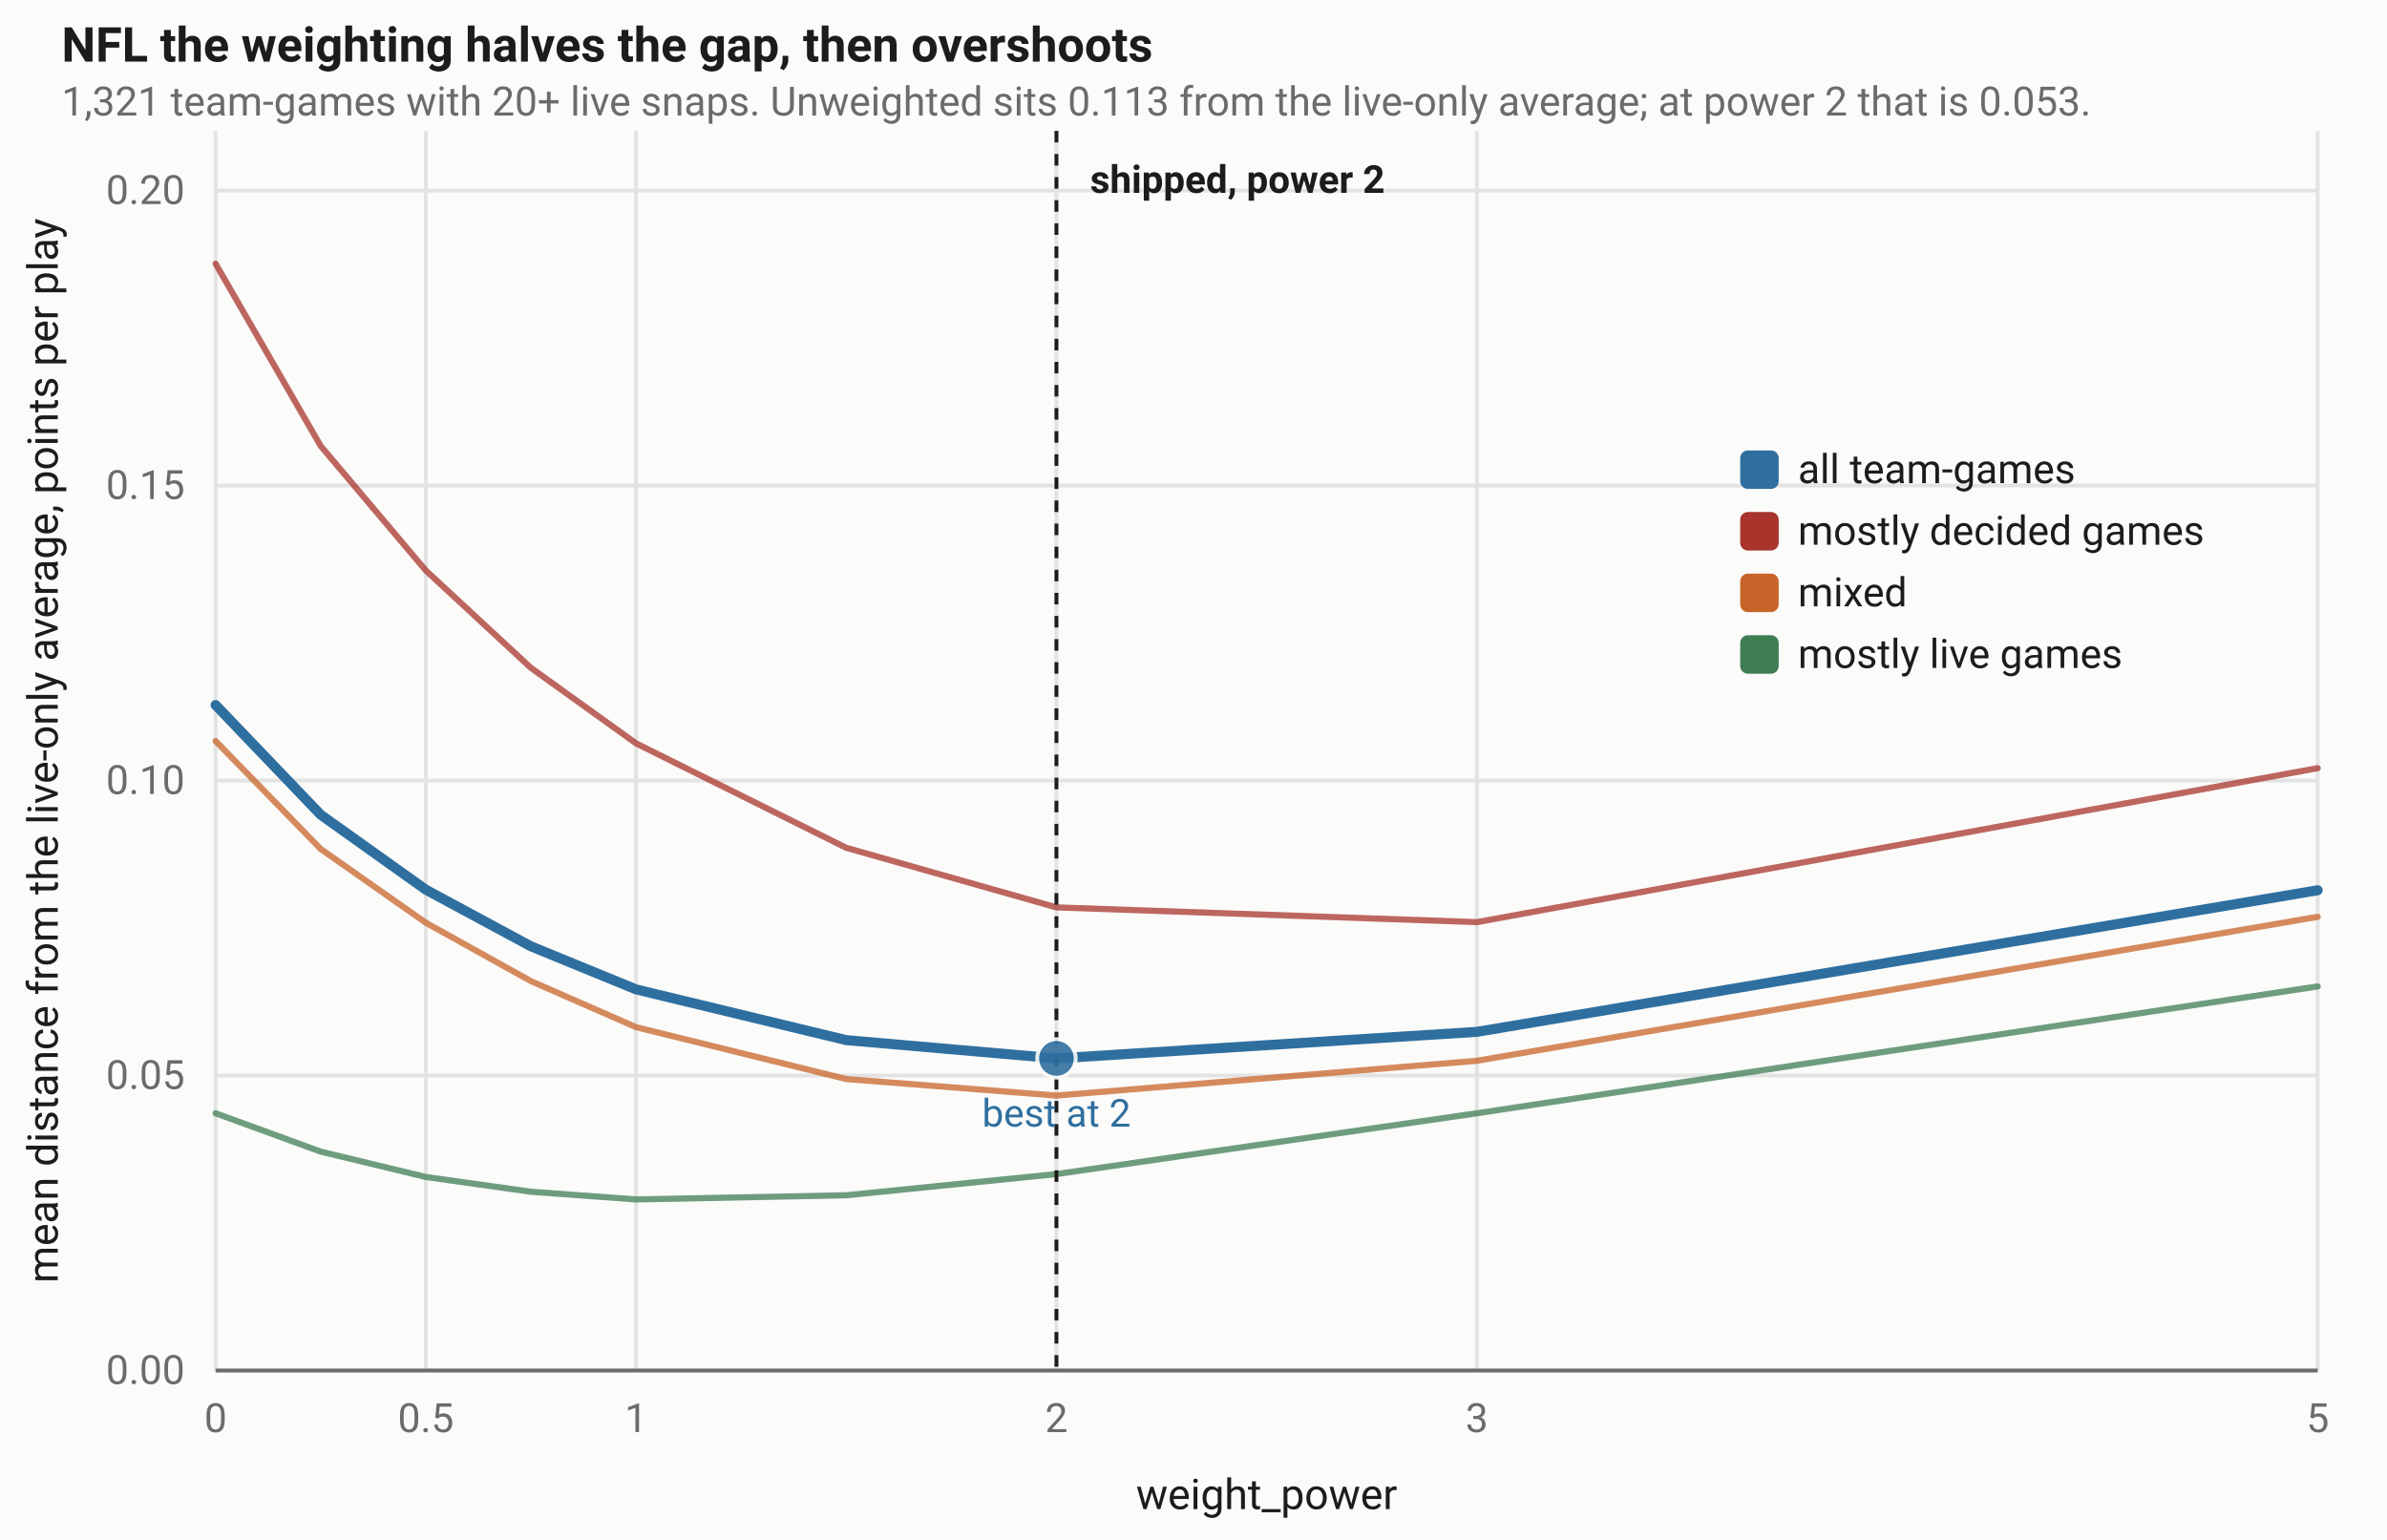
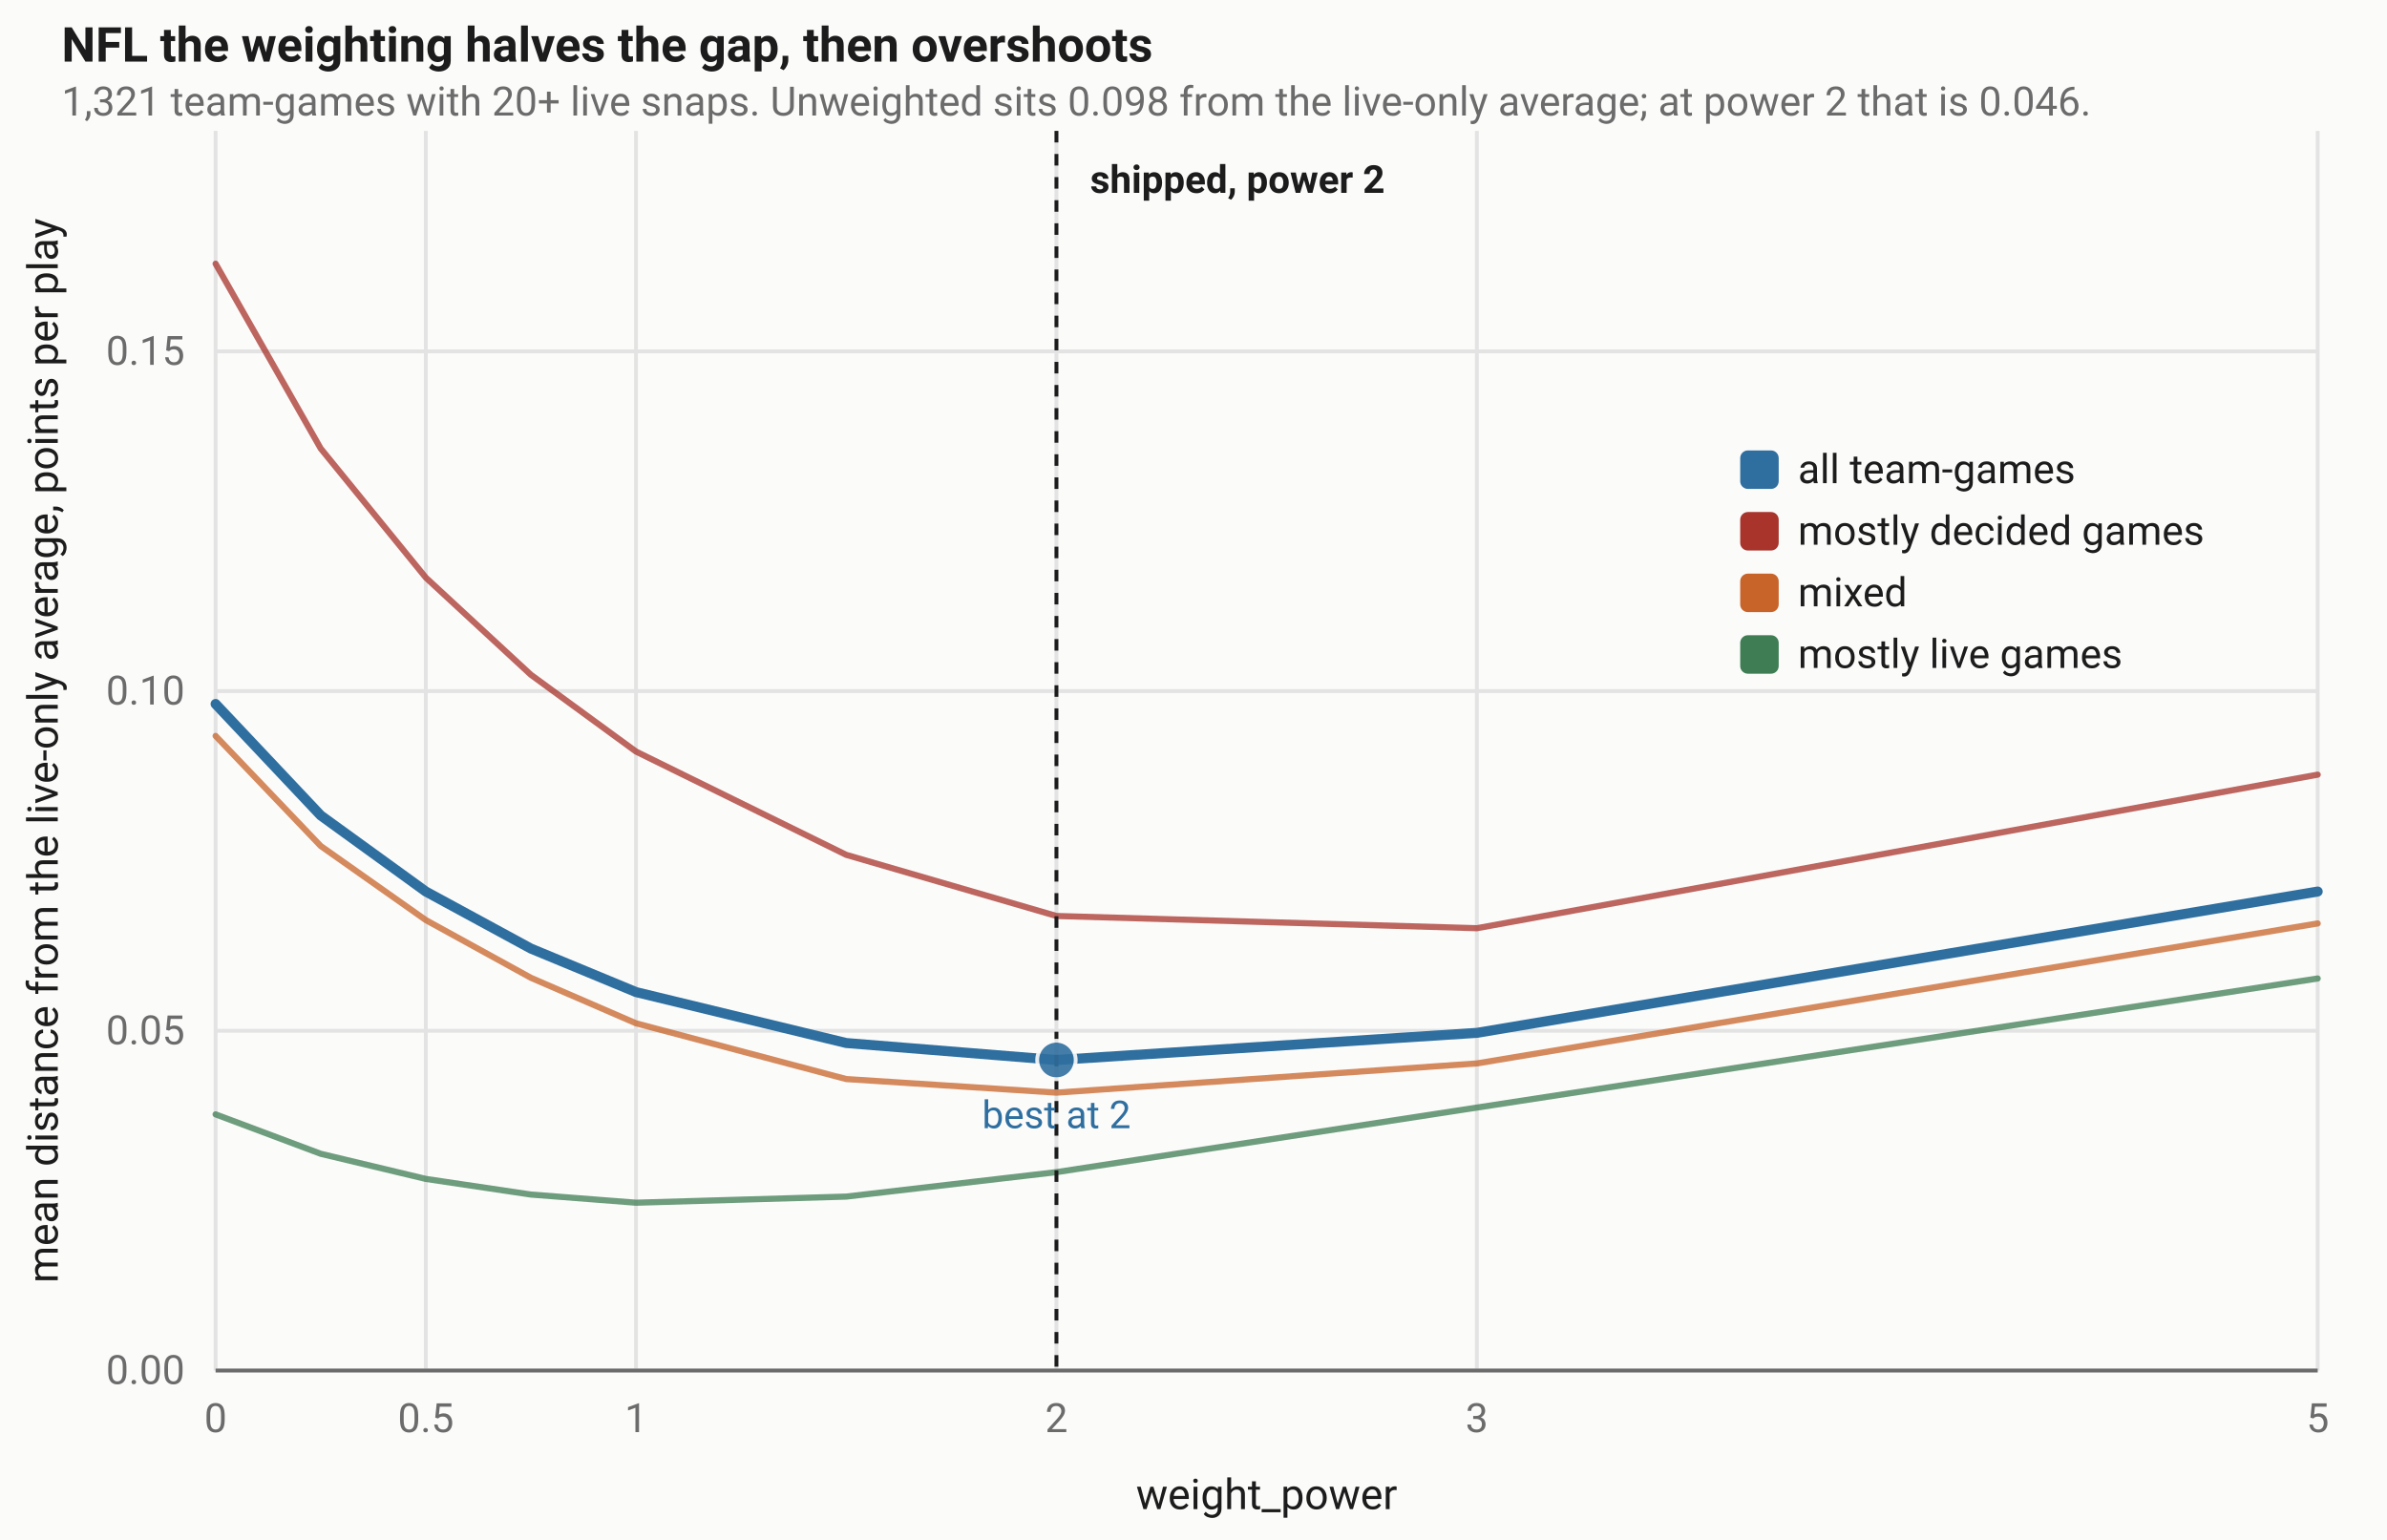
<svg xmlns="http://www.w3.org/2000/svg" width="620" height="400" viewBox="0 0 620 400" role="img" aria-label="NFL the weighting halves the gap, then overshoots">
  <rect width="620" height="400" fill="#fbfbfa" />
  <text x="16" y="16" font-family="ui-sans-serif, -apple-system, 'Segoe UI', Roboto, 'Helvetica Neue', Arial, sans-serif" font-size="12.5" font-weight="600" fill="#1c1c1c">NFL the weighting halves the gap, then overshoots</text>
-   <text x="16" y="30" font-family="ui-sans-serif, -apple-system, 'Segoe UI', Roboto, 'Helvetica Neue', Arial, sans-serif" font-size="10.5" fill="#6b6b6b">1,321 team-games with 20+ live snaps. Unweighted sits 0.113 from the live-only average; at power 2 that is 0.053.</text>
+   <text x="16" y="30" font-family="ui-sans-serif, -apple-system, 'Segoe UI', Roboto, 'Helvetica Neue', Arial, sans-serif" font-size="10.5" fill="#6b6b6b">1,321 team-games with 20+ live snaps. Unweighted sits 0.098 from the live-only average; at power 2 that is 0.046.</text>
  <line x1="56" y1="356.00" x2="602" y2="356.00" stroke="#e3e3e3" stroke-width="1" />
  <text x="48.00" y="359.50" font-family="ui-sans-serif, -apple-system, 'Segoe UI', Roboto, 'Helvetica Neue', Arial, sans-serif" font-size="10.5" fill="#6b6b6b" text-anchor="end" font-weight="400">0.00</text>
-   <line x1="56" y1="279.37" x2="602" y2="279.37" stroke="#e3e3e3" stroke-width="1" />
-   <text x="48.00" y="282.87" font-family="ui-sans-serif, -apple-system, 'Segoe UI', Roboto, 'Helvetica Neue', Arial, sans-serif" font-size="10.5" fill="#6b6b6b" text-anchor="end" font-weight="400">0.05</text>
-   <line x1="56" y1="202.75" x2="602" y2="202.75" stroke="#e3e3e3" stroke-width="1" />
-   <text x="48.00" y="206.25" font-family="ui-sans-serif, -apple-system, 'Segoe UI', Roboto, 'Helvetica Neue', Arial, sans-serif" font-size="10.5" fill="#6b6b6b" text-anchor="end" font-weight="400">0.10</text>
-   <line x1="56" y1="126.12" x2="602" y2="126.12" stroke="#e3e3e3" stroke-width="1" />
-   <text x="48.00" y="129.62" font-family="ui-sans-serif, -apple-system, 'Segoe UI', Roboto, 'Helvetica Neue', Arial, sans-serif" font-size="10.5" fill="#6b6b6b" text-anchor="end" font-weight="400">0.15</text>
-   <line x1="56" y1="49.50" x2="602" y2="49.50" stroke="#e3e3e3" stroke-width="1" />
-   <text x="48.00" y="53.00" font-family="ui-sans-serif, -apple-system, 'Segoe UI', Roboto, 'Helvetica Neue', Arial, sans-serif" font-size="10.5" fill="#6b6b6b" text-anchor="end" font-weight="400">0.20</text>
+   <line x1="56" y1="267.76" x2="602" y2="267.76" stroke="#e3e3e3" stroke-width="1" />
+   <text x="48.00" y="271.26" font-family="ui-sans-serif, -apple-system, 'Segoe UI', Roboto, 'Helvetica Neue', Arial, sans-serif" font-size="10.5" fill="#6b6b6b" text-anchor="end" font-weight="400">0.05</text>
+   <line x1="56" y1="179.51" x2="602" y2="179.51" stroke="#e3e3e3" stroke-width="1" />
+   <text x="48.00" y="183.01" font-family="ui-sans-serif, -apple-system, 'Segoe UI', Roboto, 'Helvetica Neue', Arial, sans-serif" font-size="10.5" fill="#6b6b6b" text-anchor="end" font-weight="400">0.10</text>
+   <line x1="56" y1="91.27" x2="602" y2="91.27" stroke="#e3e3e3" stroke-width="1" />
+   <text x="48.00" y="94.77" font-family="ui-sans-serif, -apple-system, 'Segoe UI', Roboto, 'Helvetica Neue', Arial, sans-serif" font-size="10.5" fill="#6b6b6b" text-anchor="end" font-weight="400">0.15</text>
  <line x1="56.00" y1="34" x2="56.00" y2="356" stroke="#e3e3e3" stroke-width="1" />
  <text x="56.00" y="372.00" font-family="ui-sans-serif, -apple-system, 'Segoe UI', Roboto, 'Helvetica Neue', Arial, sans-serif" font-size="10.5" fill="#6b6b6b" text-anchor="middle" font-weight="400">0</text>
  <line x1="110.60" y1="34" x2="110.60" y2="356" stroke="#e3e3e3" stroke-width="1" />
  <text x="110.60" y="372.00" font-family="ui-sans-serif, -apple-system, 'Segoe UI', Roboto, 'Helvetica Neue', Arial, sans-serif" font-size="10.5" fill="#6b6b6b" text-anchor="middle" font-weight="400">0.5</text>
  <line x1="165.20" y1="34" x2="165.20" y2="356" stroke="#e3e3e3" stroke-width="1" />
  <text x="165.20" y="372.00" font-family="ui-sans-serif, -apple-system, 'Segoe UI', Roboto, 'Helvetica Neue', Arial, sans-serif" font-size="10.5" fill="#6b6b6b" text-anchor="middle" font-weight="400">1</text>
  <line x1="274.40" y1="34" x2="274.40" y2="356" stroke="#e3e3e3" stroke-width="1" />
  <text x="274.40" y="372.00" font-family="ui-sans-serif, -apple-system, 'Segoe UI', Roboto, 'Helvetica Neue', Arial, sans-serif" font-size="10.5" fill="#6b6b6b" text-anchor="middle" font-weight="400">2</text>
  <line x1="383.60" y1="34" x2="383.60" y2="356" stroke="#e3e3e3" stroke-width="1" />
  <text x="383.60" y="372.00" font-family="ui-sans-serif, -apple-system, 'Segoe UI', Roboto, 'Helvetica Neue', Arial, sans-serif" font-size="10.5" fill="#6b6b6b" text-anchor="middle" font-weight="400">3</text>
  <line x1="602.00" y1="34" x2="602.00" y2="356" stroke="#e3e3e3" stroke-width="1" />
  <text x="602.00" y="372.00" font-family="ui-sans-serif, -apple-system, 'Segoe UI', Roboto, 'Helvetica Neue', Arial, sans-serif" font-size="10.5" fill="#6b6b6b" text-anchor="middle" font-weight="400">5</text>
  <line x1="56" y1="356" x2="602" y2="356" stroke="#6b6b6b" stroke-width="1" />
  <text x="329.00" y="392.00" font-family="ui-sans-serif, -apple-system, 'Segoe UI', Roboto, 'Helvetica Neue', Arial, sans-serif" font-size="11" fill="#1c1c1c" text-anchor="middle" font-weight="400">weight_power</text>
  <text x="15" y="195.0" font-family="ui-sans-serif, -apple-system, 'Segoe UI', Roboto, 'Helvetica Neue', Arial, sans-serif" font-size="11" fill="#1c1c1c" text-anchor="middle" transform="rotate(-90 15 195.0)">mean distance from the live-only average, points per play</text>
-   <path d="M56.00,68.50 L83.30,115.85 L110.60,148.19 L137.90,173.48 L165.20,193.09 L219.80,220.22 L274.40,235.70 L383.60,239.53 L602.00,199.53" fill="none" stroke="#a8342c" stroke-width="1.6" stroke-linejoin="round" stroke-linecap="round" opacity="0.75" />
-   <path d="M56.00,192.48 L83.30,220.53 L110.60,239.68 L137.90,254.85 L165.20,266.81 L219.80,280.29 L274.40,284.58 L383.60,275.54 L602.00,238.15" fill="none" stroke="#c8642a" stroke-width="1.6" stroke-linejoin="round" stroke-linecap="round" opacity="0.75" />
-   <path d="M56.00,289.18 L83.30,299.14 L110.60,305.73 L137.90,309.56 L165.20,311.56 L219.80,310.48 L274.40,304.97 L383.60,289.18 L602.00,256.23" fill="none" stroke="#3f7d54" stroke-width="1.6" stroke-linejoin="round" stroke-linecap="round" opacity="0.75" />
-   <path d="M56.00,183.13 L83.30,211.64 L110.60,231.10 L137.90,245.81 L165.20,257.00 L219.80,270.18 L274.40,274.93 L383.60,268.03 L602.00,231.25" fill="none" stroke="#2f6f9f" stroke-width="2.6" stroke-linejoin="round" stroke-linecap="round" opacity="1.0" />
+   <path d="M56.00,68.50 L83.30,116.50 L110.60,150.04 L137.90,175.28 L165.20,195.22 L219.80,222.05 L274.40,237.93 L383.60,241.11 L602.00,201.22" fill="none" stroke="#a8342c" stroke-width="1.6" stroke-linejoin="round" stroke-linecap="round" opacity="0.75" />
+   <path d="M56.00,191.16 L83.30,219.75 L110.60,238.99 L137.90,253.99 L165.20,265.81 L219.80,280.29 L274.40,283.82 L383.60,276.23 L602.00,239.87" fill="none" stroke="#c8642a" stroke-width="1.6" stroke-linejoin="round" stroke-linecap="round" opacity="0.75" />
+   <path d="M56.00,289.46 L83.30,299.70 L110.60,306.23 L137.90,310.29 L165.20,312.41 L219.80,310.82 L274.40,304.47 L383.60,287.70 L602.00,254.17" fill="none" stroke="#3f7d54" stroke-width="1.6" stroke-linejoin="round" stroke-linecap="round" opacity="0.75" />
+   <path d="M56.00,182.86 L83.30,211.81 L110.60,231.58 L137.90,246.40 L165.20,257.70 L219.80,270.93 L274.40,275.34 L383.60,268.29 L602.00,231.58" fill="none" stroke="#2f6f9f" stroke-width="2.6" stroke-linejoin="round" stroke-linecap="round" opacity="1.0" />
  <line x1="274.40" y1="34" x2="274.40" y2="356" stroke="#1c1c1c" stroke-width="1" stroke-dasharray="3 3" />
  <text x="283.14" y="50.10" font-family="ui-sans-serif, -apple-system, 'Segoe UI', Roboto, 'Helvetica Neue', Arial, sans-serif" font-size="10" fill="#1c1c1c" text-anchor="start" font-weight="600">shipped, power 2</text>
-   <circle cx="274.40" cy="274.93" r="5" fill="#2f6f9f" opacity="0.9" stroke="#fbfbfa" stroke-width="1" />
-   <text x="274.40" y="292.64" font-family="ui-sans-serif, -apple-system, 'Segoe UI', Roboto, 'Helvetica Neue', Arial, sans-serif" font-size="10" fill="#2f6f9f" text-anchor="middle" font-weight="400">best at 2</text>
+   <circle cx="274.40" cy="275.34" r="5" fill="#2f6f9f" opacity="0.9" stroke="#fbfbfa" stroke-width="1" />
+   <text x="274.40" y="293.05" font-family="ui-sans-serif, -apple-system, 'Segoe UI', Roboto, 'Helvetica Neue', Arial, sans-serif" font-size="10" fill="#2f6f9f" text-anchor="middle" font-weight="400">best at 2</text>
  <rect x="452" y="117" width="10" height="10" rx="2" fill="#2f6f9f" />
  <text x="467.00" y="125.50" font-family="ui-sans-serif, -apple-system, 'Segoe UI', Roboto, 'Helvetica Neue', Arial, sans-serif" font-size="10.5" fill="#1c1c1c" text-anchor="start" font-weight="400">all team-games</text>
  <rect x="452" y="133" width="10" height="10" rx="2" fill="#a8342c" />
  <text x="467.00" y="141.50" font-family="ui-sans-serif, -apple-system, 'Segoe UI', Roboto, 'Helvetica Neue', Arial, sans-serif" font-size="10.5" fill="#1c1c1c" text-anchor="start" font-weight="400">mostly decided games</text>
  <rect x="452" y="149" width="10" height="10" rx="2" fill="#c8642a" />
  <text x="467.00" y="157.50" font-family="ui-sans-serif, -apple-system, 'Segoe UI', Roboto, 'Helvetica Neue', Arial, sans-serif" font-size="10.5" fill="#1c1c1c" text-anchor="start" font-weight="400">mixed</text>
  <rect x="452" y="165" width="10" height="10" rx="2" fill="#3f7d54" />
  <text x="467.00" y="173.50" font-family="ui-sans-serif, -apple-system, 'Segoe UI', Roboto, 'Helvetica Neue', Arial, sans-serif" font-size="10.5" fill="#1c1c1c" text-anchor="start" font-weight="400">mostly live games</text>
</svg>
